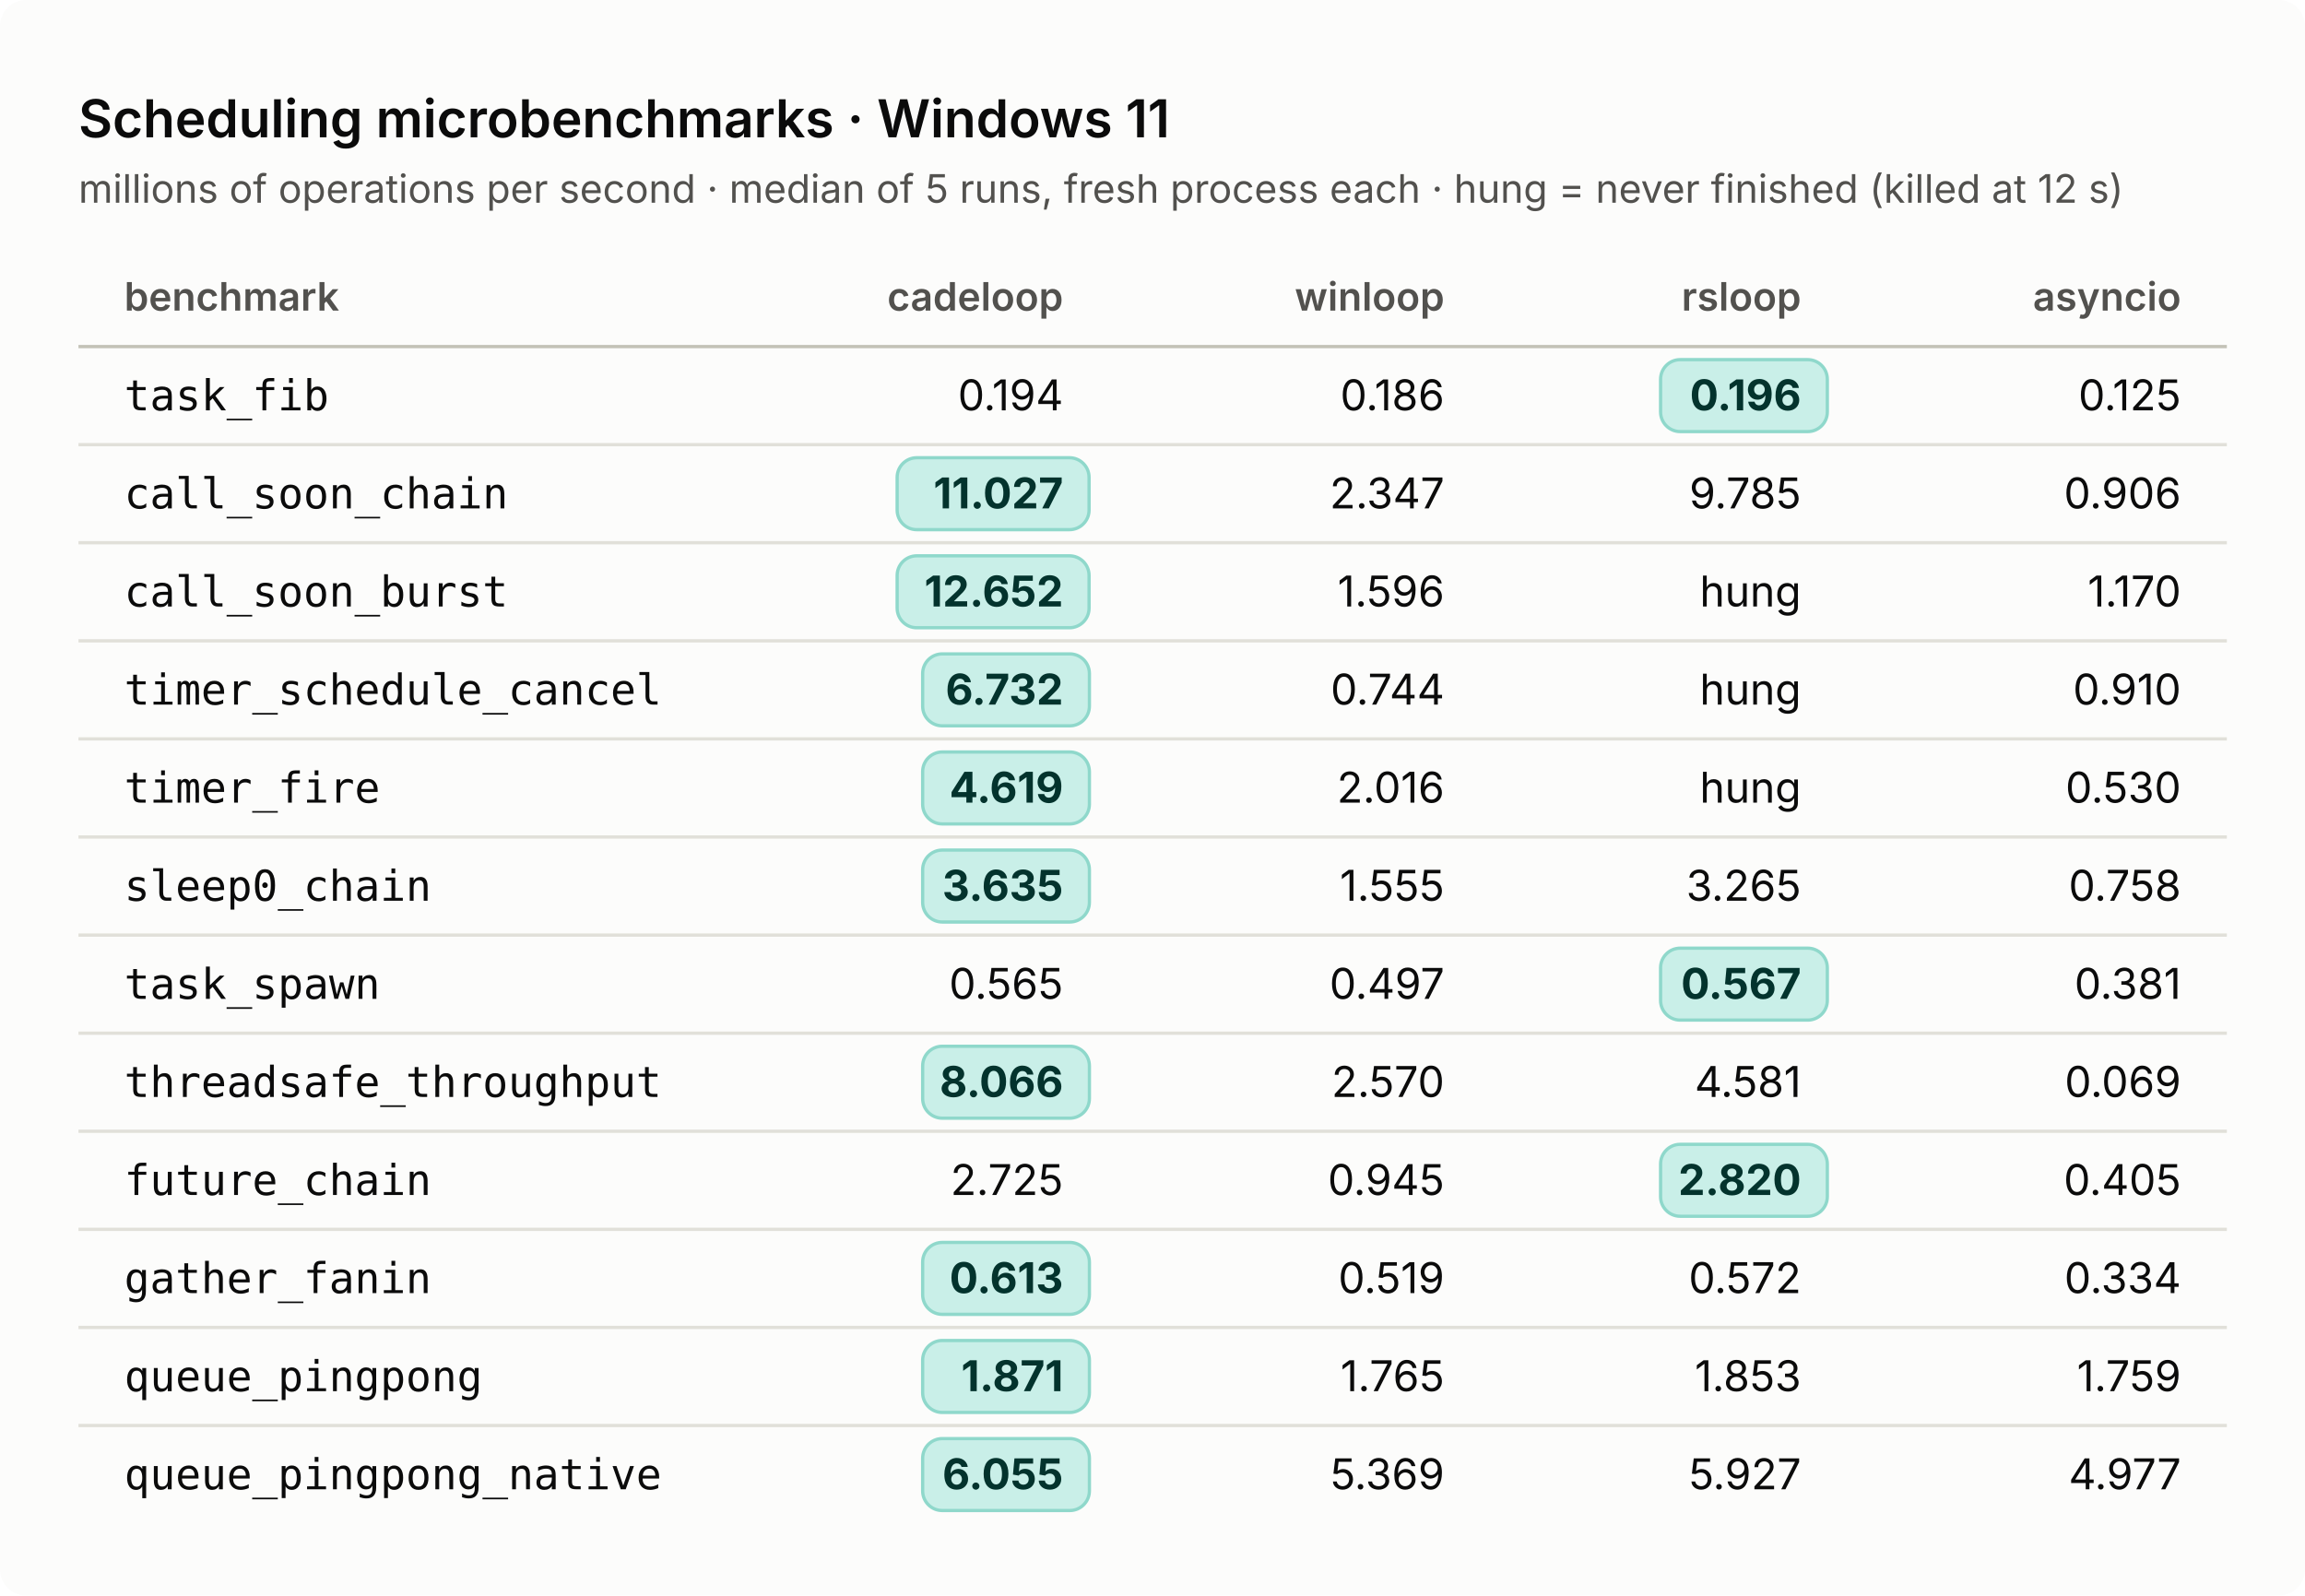
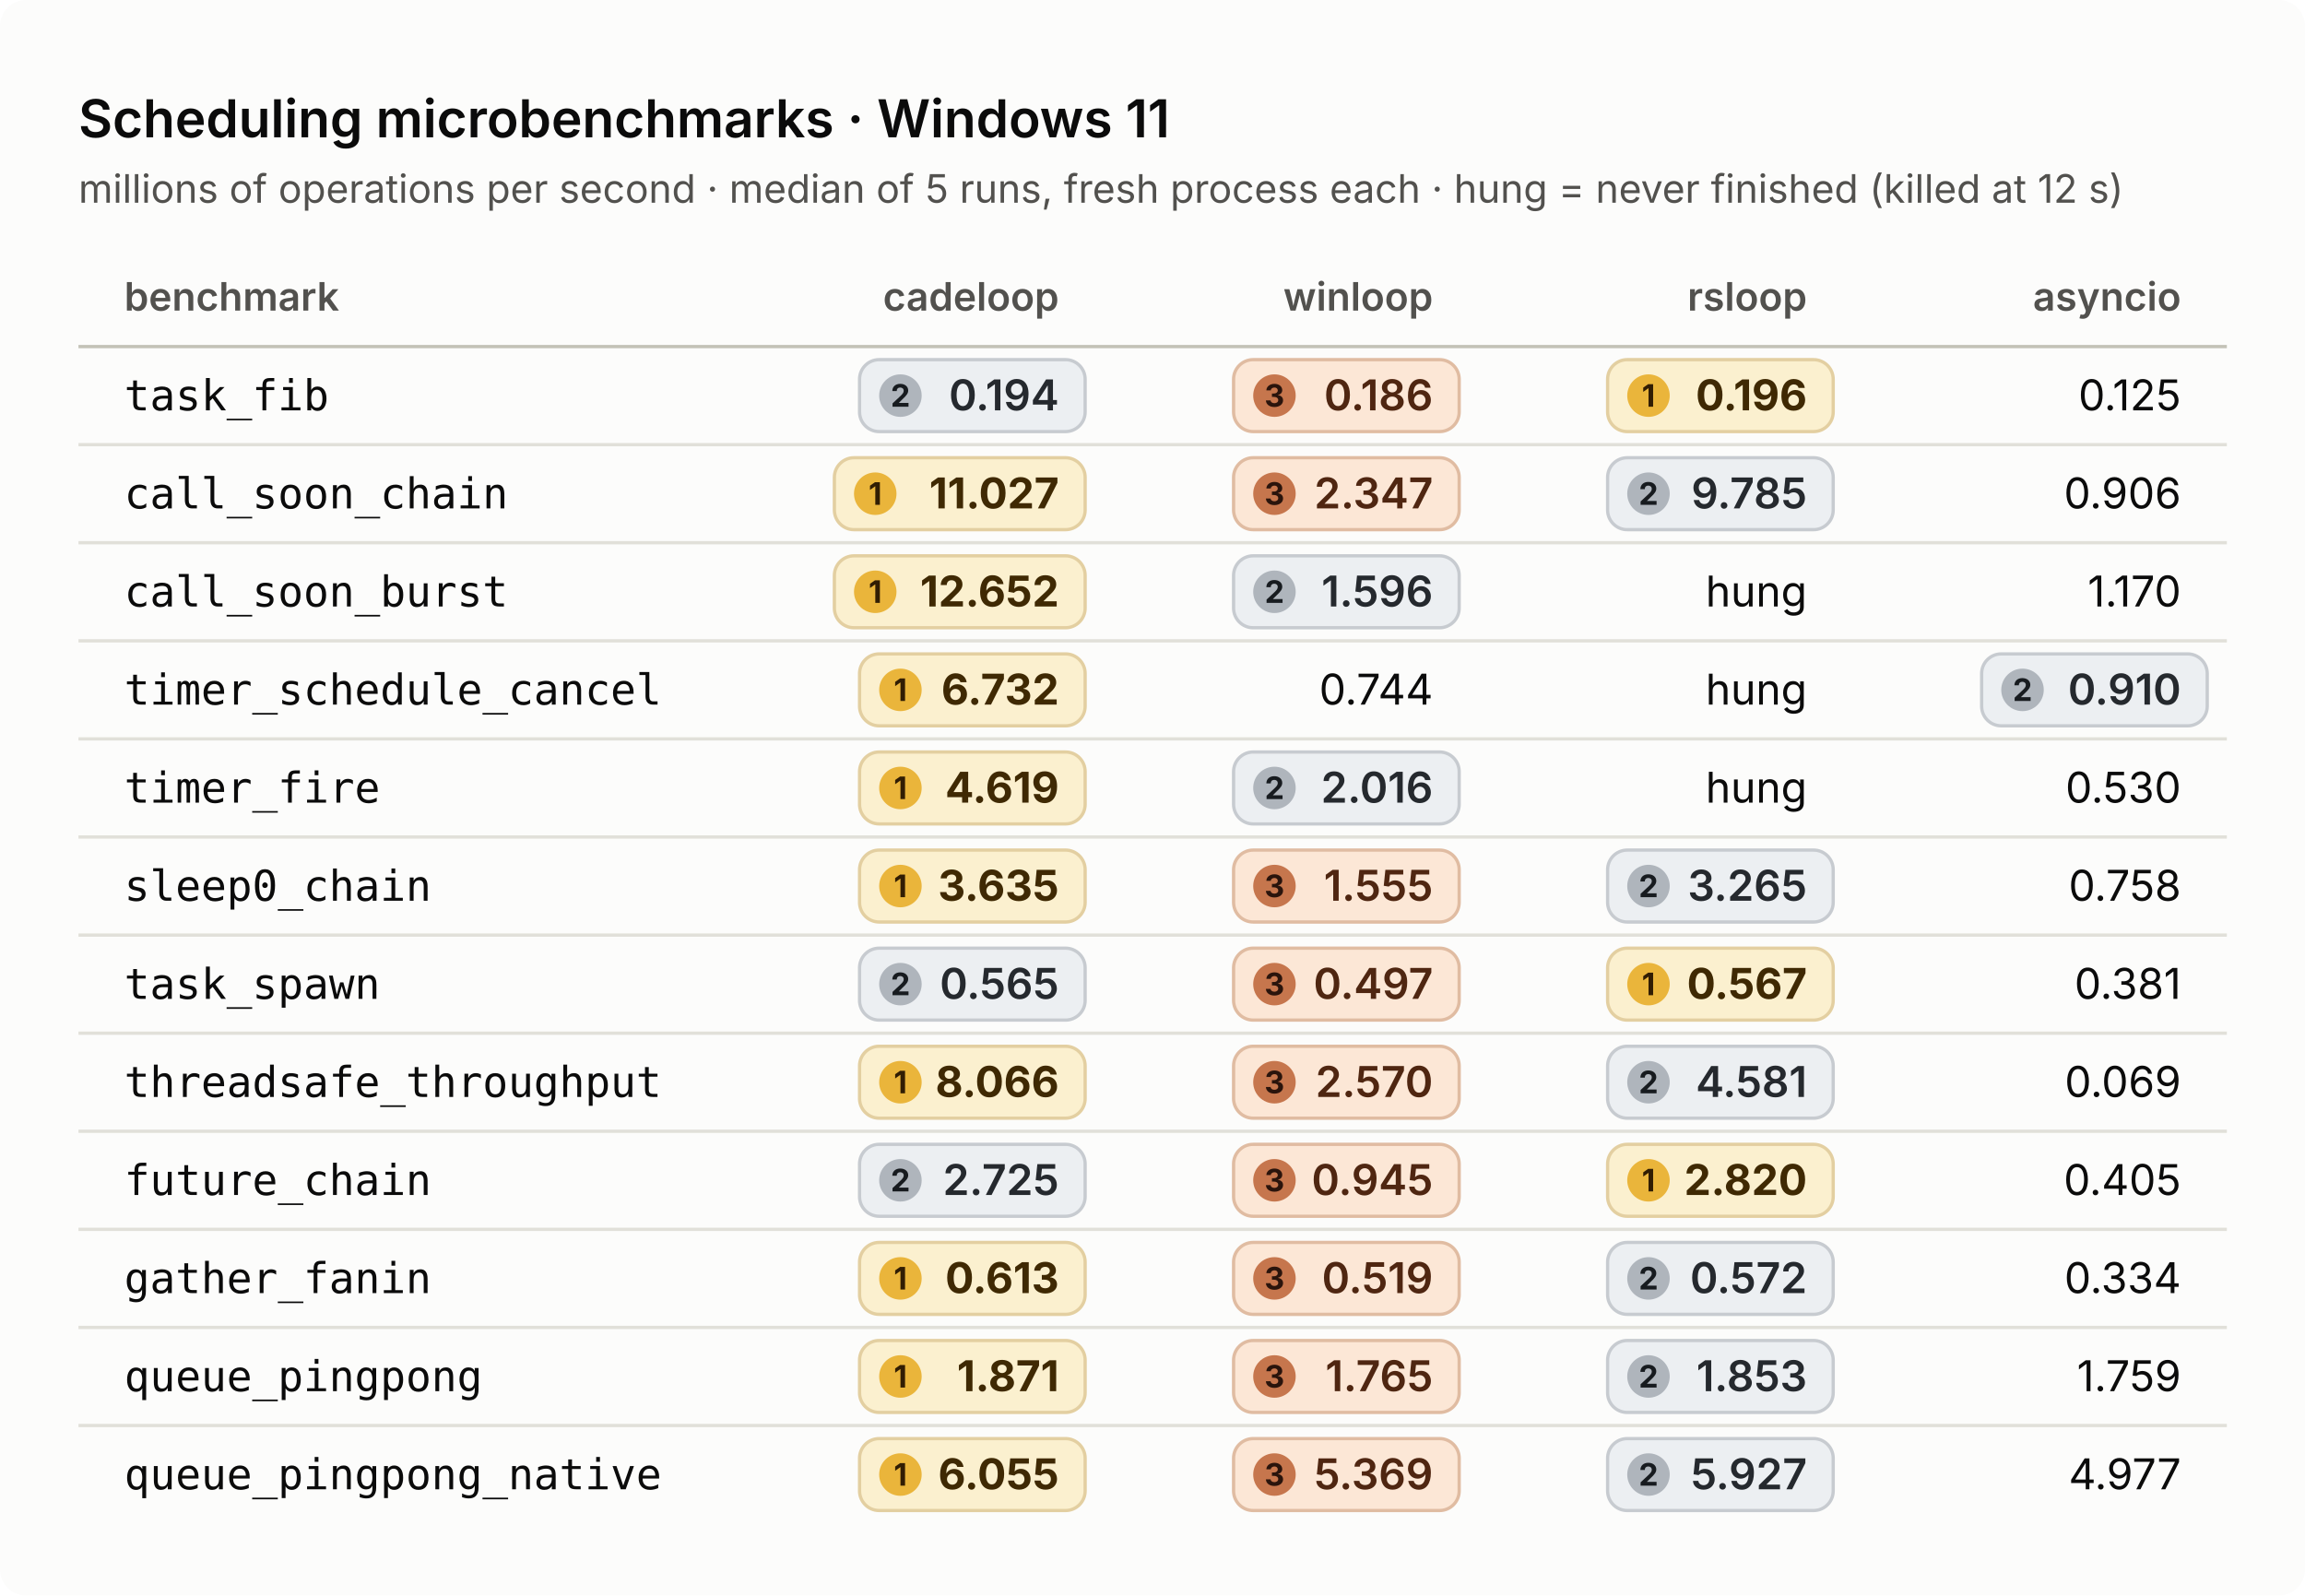
<svg xmlns="http://www.w3.org/2000/svg" viewBox="0 0 705 488" width="705" height="488" font-family="system-ui, -apple-system, 'Segoe UI', sans-serif">
  <rect width="705" height="488" fill="#fcfcfb" rx="8" />
  <text x="24" y="42" font-size="16" font-weight="600" fill="#0b0b0b">Scheduling microbenchmarks · Windows 11</text>
  <text x="24" y="62" font-size="12" fill="#52514e">millions of operations per second · median of 5 runs, fresh process each · hung = never finished (killed at 12 s)</text>
  <text x="38.0" y="95.0" font-size="12" font-weight="600" fill="#52514e">benchmark</text>
-   <text x="325.2" y="95.0" font-size="12" font-weight="600" text-anchor="end" fill="#52514e">cadeloop</text>
-   <text x="441.8" y="95.0" font-size="12" font-weight="600" text-anchor="end" fill="#52514e">winloop</text>
-   <text x="550.9" y="95.0" font-size="12" font-weight="600" text-anchor="end" fill="#52514e">rsloop</text>
+   <text x="323.9" y="95.0" font-size="12" font-weight="600" text-anchor="end" fill="#52514e">cadeloop</text>
+   <text x="438.3" y="95.0" font-size="12" font-weight="600" text-anchor="end" fill="#52514e">winloop</text>
+   <text x="552.7" y="95.0" font-size="12" font-weight="600" text-anchor="end" fill="#52514e">rsloop</text>
  <text x="667.1" y="95.0" font-size="12" font-weight="600" text-anchor="end" fill="#52514e">asyncio</text>
  <line x1="24" y1="106.0" x2="681.1" y2="106.0" stroke="#c3c2b7" stroke-width="1" />
  <text x="38.0" y="125.5" font-size="13" font-family="ui-monospace, SFMono-Regular, Menlo, Consolas, monospace" fill="#0b0b0b">task_fib</text>
-   <text x="325.2" y="125.5" font-size="13" text-anchor="end" fill="#0b0b0b">0.194</text>
-   <text x="441.8" y="125.5" font-size="13" text-anchor="end" fill="#0b0b0b">0.186</text>
-   <rect x="507.9" y="110.0" width="51.0" height="22" rx="6" fill="#c9efe8" stroke="#8fd8cb" stroke-width="1" />
-   <text x="550.9" y="125.5" font-size="13" text-anchor="end" font-weight="700" fill="#03332d">0.196</text>
+   <rect x="262.9" y="110.0" width="69.0" height="22" rx="6" fill="#eceff2" stroke="#c7cbd0" stroke-width="1" />
+   <circle cx="275.4" cy="121.0" r="6.5" fill="#afb5bc" />
+   <text x="275.4" y="124.4" font-size="9.5" font-weight="700" text-anchor="middle" fill="#171b1f">2</text>
+   <text x="323.9" y="125.5" font-size="13" text-anchor="end" font-weight="600" fill="#25292e">0.194</text>
+   <rect x="377.3" y="110.0" width="69.0" height="22" rx="6" fill="#fce7d6" stroke="#e0bca2" stroke-width="1" />
+   <circle cx="389.8" cy="121.0" r="6.5" fill="#c6764d" />
+   <text x="389.8" y="124.4" font-size="9.5" font-weight="700" text-anchor="middle" fill="#2a140c">3</text>
+   <text x="438.3" y="125.5" font-size="13" text-anchor="end" font-weight="600" fill="#4f2611">0.186</text>
+   <rect x="491.7" y="110.0" width="69.0" height="22" rx="6" fill="#fbf0cf" stroke="#e3cfa1" stroke-width="1" />
+   <circle cx="504.2" cy="121.0" r="6.5" fill="#eab53b" />
+   <text x="504.2" y="124.4" font-size="9.5" font-weight="700" text-anchor="middle" fill="#311d03">1</text>
+   <text x="552.7" y="125.5" font-size="13" text-anchor="end" font-weight="700" fill="#3f2903">0.196</text>
  <text x="667.1" y="125.5" font-size="13" text-anchor="end" fill="#0b0b0b">0.125</text>
  <line x1="24" y1="136.0" x2="681.1" y2="136.0" stroke="#e1e0d9" stroke-width="1" />
  <text x="38.0" y="155.5" font-size="13" font-family="ui-monospace, SFMono-Regular, Menlo, Consolas, monospace" fill="#0b0b0b">call_soon_chain</text>
-   <rect x="274.4" y="140.0" width="58.7" height="22" rx="6" fill="#c9efe8" stroke="#8fd8cb" stroke-width="1" />
-   <text x="325.2" y="155.5" font-size="13" text-anchor="end" font-weight="700" fill="#03332d">11.027</text>
-   <text x="441.8" y="155.5" font-size="13" text-anchor="end" fill="#0b0b0b">2.347</text>
-   <text x="550.9" y="155.5" font-size="13" text-anchor="end" fill="#0b0b0b">9.785</text>
+   <rect x="255.2" y="140.0" width="76.7" height="22" rx="6" fill="#fbf0cf" stroke="#e3cfa1" stroke-width="1" />
+   <circle cx="267.7" cy="151.0" r="6.5" fill="#eab53b" />
+   <text x="267.7" y="154.4" font-size="9.5" font-weight="700" text-anchor="middle" fill="#311d03">1</text>
+   <text x="323.9" y="155.5" font-size="13" text-anchor="end" font-weight="700" fill="#3f2903">11.027</text>
+   <rect x="377.3" y="140.0" width="69.0" height="22" rx="6" fill="#fce7d6" stroke="#e0bca2" stroke-width="1" />
+   <circle cx="389.8" cy="151.0" r="6.5" fill="#c6764d" />
+   <text x="389.8" y="154.4" font-size="9.5" font-weight="700" text-anchor="middle" fill="#2a140c">3</text>
+   <text x="438.3" y="155.5" font-size="13" text-anchor="end" font-weight="600" fill="#4f2611">2.347</text>
+   <rect x="491.7" y="140.0" width="69.0" height="22" rx="6" fill="#eceff2" stroke="#c7cbd0" stroke-width="1" />
+   <circle cx="504.2" cy="151.0" r="6.5" fill="#afb5bc" />
+   <text x="504.2" y="154.4" font-size="9.5" font-weight="700" text-anchor="middle" fill="#171b1f">2</text>
+   <text x="552.7" y="155.5" font-size="13" text-anchor="end" font-weight="600" fill="#25292e">9.785</text>
  <text x="667.1" y="155.5" font-size="13" text-anchor="end" fill="#0b0b0b">0.906</text>
  <line x1="24" y1="166.0" x2="681.1" y2="166.0" stroke="#e1e0d9" stroke-width="1" />
  <text x="38.0" y="185.5" font-size="13" font-family="ui-monospace, SFMono-Regular, Menlo, Consolas, monospace" fill="#0b0b0b">call_soon_burst</text>
-   <rect x="274.4" y="170.0" width="58.7" height="22" rx="6" fill="#c9efe8" stroke="#8fd8cb" stroke-width="1" />
-   <text x="325.2" y="185.5" font-size="13" text-anchor="end" font-weight="700" fill="#03332d">12.652</text>
-   <text x="441.8" y="185.5" font-size="13" text-anchor="end" fill="#0b0b0b">1.596</text>
-   <text x="550.9" y="185.5" font-size="13" text-anchor="end" fill="#0b0b0b">hung</text>
+   <rect x="255.2" y="170.0" width="76.7" height="22" rx="6" fill="#fbf0cf" stroke="#e3cfa1" stroke-width="1" />
+   <circle cx="267.7" cy="181.0" r="6.5" fill="#eab53b" />
+   <text x="267.7" y="184.4" font-size="9.5" font-weight="700" text-anchor="middle" fill="#311d03">1</text>
+   <text x="323.9" y="185.5" font-size="13" text-anchor="end" font-weight="700" fill="#3f2903">12.652</text>
+   <rect x="377.3" y="170.0" width="69.0" height="22" rx="6" fill="#eceff2" stroke="#c7cbd0" stroke-width="1" />
+   <circle cx="389.8" cy="181.0" r="6.5" fill="#afb5bc" />
+   <text x="389.8" y="184.4" font-size="9.5" font-weight="700" text-anchor="middle" fill="#171b1f">2</text>
+   <text x="438.3" y="185.5" font-size="13" text-anchor="end" font-weight="600" fill="#25292e">1.596</text>
+   <text x="552.7" y="185.5" font-size="13" text-anchor="end" fill="#0b0b0b">hung</text>
  <text x="667.1" y="185.5" font-size="13" text-anchor="end" fill="#0b0b0b">1.170</text>
  <line x1="24" y1="196.0" x2="681.1" y2="196.0" stroke="#e1e0d9" stroke-width="1" />
  <text x="38.0" y="215.5" font-size="13" font-family="ui-monospace, SFMono-Regular, Menlo, Consolas, monospace" fill="#0b0b0b">timer_schedule_cancel</text>
-   <rect x="282.2" y="200.0" width="51.0" height="22" rx="6" fill="#c9efe8" stroke="#8fd8cb" stroke-width="1" />
-   <text x="325.2" y="215.5" font-size="13" text-anchor="end" font-weight="700" fill="#03332d">6.732</text>
-   <text x="441.8" y="215.5" font-size="13" text-anchor="end" fill="#0b0b0b">0.744</text>
-   <text x="550.9" y="215.5" font-size="13" text-anchor="end" fill="#0b0b0b">hung</text>
-   <text x="667.1" y="215.5" font-size="13" text-anchor="end" fill="#0b0b0b">0.910</text>
+   <rect x="262.9" y="200.0" width="69.0" height="22" rx="6" fill="#fbf0cf" stroke="#e3cfa1" stroke-width="1" />
+   <circle cx="275.4" cy="211.0" r="6.5" fill="#eab53b" />
+   <text x="275.4" y="214.4" font-size="9.5" font-weight="700" text-anchor="middle" fill="#311d03">1</text>
+   <text x="323.9" y="215.5" font-size="13" text-anchor="end" font-weight="700" fill="#3f2903">6.732</text>
+   <text x="438.3" y="215.5" font-size="13" text-anchor="end" fill="#0b0b0b">0.744</text>
+   <text x="552.7" y="215.5" font-size="13" text-anchor="end" fill="#0b0b0b">hung</text>
+   <rect x="606.1" y="200.0" width="69.0" height="22" rx="6" fill="#eceff2" stroke="#c7cbd0" stroke-width="1" />
+   <circle cx="618.6" cy="211.0" r="6.5" fill="#afb5bc" />
+   <text x="618.6" y="214.4" font-size="9.5" font-weight="700" text-anchor="middle" fill="#171b1f">2</text>
+   <text x="667.1" y="215.5" font-size="13" text-anchor="end" font-weight="600" fill="#25292e">0.910</text>
  <line x1="24" y1="226.0" x2="681.1" y2="226.0" stroke="#e1e0d9" stroke-width="1" />
  <text x="38.0" y="245.5" font-size="13" font-family="ui-monospace, SFMono-Regular, Menlo, Consolas, monospace" fill="#0b0b0b">timer_fire</text>
-   <rect x="282.2" y="230.0" width="51.0" height="22" rx="6" fill="#c9efe8" stroke="#8fd8cb" stroke-width="1" />
-   <text x="325.2" y="245.5" font-size="13" text-anchor="end" font-weight="700" fill="#03332d">4.619</text>
-   <text x="441.8" y="245.5" font-size="13" text-anchor="end" fill="#0b0b0b">2.016</text>
-   <text x="550.9" y="245.5" font-size="13" text-anchor="end" fill="#0b0b0b">hung</text>
+   <rect x="262.9" y="230.0" width="69.0" height="22" rx="6" fill="#fbf0cf" stroke="#e3cfa1" stroke-width="1" />
+   <circle cx="275.4" cy="241.0" r="6.5" fill="#eab53b" />
+   <text x="275.4" y="244.4" font-size="9.5" font-weight="700" text-anchor="middle" fill="#311d03">1</text>
+   <text x="323.9" y="245.5" font-size="13" text-anchor="end" font-weight="700" fill="#3f2903">4.619</text>
+   <rect x="377.3" y="230.0" width="69.0" height="22" rx="6" fill="#eceff2" stroke="#c7cbd0" stroke-width="1" />
+   <circle cx="389.8" cy="241.0" r="6.5" fill="#afb5bc" />
+   <text x="389.8" y="244.4" font-size="9.5" font-weight="700" text-anchor="middle" fill="#171b1f">2</text>
+   <text x="438.3" y="245.5" font-size="13" text-anchor="end" font-weight="600" fill="#25292e">2.016</text>
+   <text x="552.7" y="245.5" font-size="13" text-anchor="end" fill="#0b0b0b">hung</text>
  <text x="667.1" y="245.5" font-size="13" text-anchor="end" fill="#0b0b0b">0.530</text>
  <line x1="24" y1="256.0" x2="681.1" y2="256.0" stroke="#e1e0d9" stroke-width="1" />
  <text x="38.0" y="275.5" font-size="13" font-family="ui-monospace, SFMono-Regular, Menlo, Consolas, monospace" fill="#0b0b0b">sleep0_chain</text>
-   <rect x="282.2" y="260.0" width="51.0" height="22" rx="6" fill="#c9efe8" stroke="#8fd8cb" stroke-width="1" />
-   <text x="325.2" y="275.5" font-size="13" text-anchor="end" font-weight="700" fill="#03332d">3.635</text>
-   <text x="441.8" y="275.5" font-size="13" text-anchor="end" fill="#0b0b0b">1.555</text>
-   <text x="550.9" y="275.5" font-size="13" text-anchor="end" fill="#0b0b0b">3.265</text>
+   <rect x="262.9" y="260.0" width="69.0" height="22" rx="6" fill="#fbf0cf" stroke="#e3cfa1" stroke-width="1" />
+   <circle cx="275.4" cy="271.0" r="6.5" fill="#eab53b" />
+   <text x="275.4" y="274.4" font-size="9.5" font-weight="700" text-anchor="middle" fill="#311d03">1</text>
+   <text x="323.9" y="275.5" font-size="13" text-anchor="end" font-weight="700" fill="#3f2903">3.635</text>
+   <rect x="377.3" y="260.0" width="69.0" height="22" rx="6" fill="#fce7d6" stroke="#e0bca2" stroke-width="1" />
+   <circle cx="389.8" cy="271.0" r="6.5" fill="#c6764d" />
+   <text x="389.8" y="274.4" font-size="9.5" font-weight="700" text-anchor="middle" fill="#2a140c">3</text>
+   <text x="438.3" y="275.5" font-size="13" text-anchor="end" font-weight="600" fill="#4f2611">1.555</text>
+   <rect x="491.7" y="260.0" width="69.0" height="22" rx="6" fill="#eceff2" stroke="#c7cbd0" stroke-width="1" />
+   <circle cx="504.2" cy="271.0" r="6.5" fill="#afb5bc" />
+   <text x="504.2" y="274.4" font-size="9.5" font-weight="700" text-anchor="middle" fill="#171b1f">2</text>
+   <text x="552.7" y="275.5" font-size="13" text-anchor="end" font-weight="600" fill="#25292e">3.265</text>
  <text x="667.1" y="275.5" font-size="13" text-anchor="end" fill="#0b0b0b">0.758</text>
  <line x1="24" y1="286.0" x2="681.1" y2="286.0" stroke="#e1e0d9" stroke-width="1" />
  <text x="38.0" y="305.5" font-size="13" font-family="ui-monospace, SFMono-Regular, Menlo, Consolas, monospace" fill="#0b0b0b">task_spawn</text>
-   <text x="325.2" y="305.5" font-size="13" text-anchor="end" fill="#0b0b0b">0.565</text>
-   <text x="441.8" y="305.5" font-size="13" text-anchor="end" fill="#0b0b0b">0.497</text>
-   <rect x="507.9" y="290.0" width="51.0" height="22" rx="6" fill="#c9efe8" stroke="#8fd8cb" stroke-width="1" />
-   <text x="550.9" y="305.5" font-size="13" text-anchor="end" font-weight="700" fill="#03332d">0.567</text>
+   <rect x="262.9" y="290.0" width="69.0" height="22" rx="6" fill="#eceff2" stroke="#c7cbd0" stroke-width="1" />
+   <circle cx="275.4" cy="301.0" r="6.5" fill="#afb5bc" />
+   <text x="275.4" y="304.4" font-size="9.5" font-weight="700" text-anchor="middle" fill="#171b1f">2</text>
+   <text x="323.9" y="305.5" font-size="13" text-anchor="end" font-weight="600" fill="#25292e">0.565</text>
+   <rect x="377.3" y="290.0" width="69.0" height="22" rx="6" fill="#fce7d6" stroke="#e0bca2" stroke-width="1" />
+   <circle cx="389.8" cy="301.0" r="6.5" fill="#c6764d" />
+   <text x="389.8" y="304.4" font-size="9.5" font-weight="700" text-anchor="middle" fill="#2a140c">3</text>
+   <text x="438.3" y="305.5" font-size="13" text-anchor="end" font-weight="600" fill="#4f2611">0.497</text>
+   <rect x="491.7" y="290.0" width="69.0" height="22" rx="6" fill="#fbf0cf" stroke="#e3cfa1" stroke-width="1" />
+   <circle cx="504.2" cy="301.0" r="6.5" fill="#eab53b" />
+   <text x="504.2" y="304.4" font-size="9.5" font-weight="700" text-anchor="middle" fill="#311d03">1</text>
+   <text x="552.7" y="305.5" font-size="13" text-anchor="end" font-weight="700" fill="#3f2903">0.567</text>
  <text x="667.1" y="305.5" font-size="13" text-anchor="end" fill="#0b0b0b">0.381</text>
  <line x1="24" y1="316.0" x2="681.1" y2="316.0" stroke="#e1e0d9" stroke-width="1" />
  <text x="38.0" y="335.5" font-size="13" font-family="ui-monospace, SFMono-Regular, Menlo, Consolas, monospace" fill="#0b0b0b">threadsafe_throughput</text>
-   <rect x="282.2" y="320.0" width="51.0" height="22" rx="6" fill="#c9efe8" stroke="#8fd8cb" stroke-width="1" />
-   <text x="325.2" y="335.5" font-size="13" text-anchor="end" font-weight="700" fill="#03332d">8.066</text>
-   <text x="441.8" y="335.5" font-size="13" text-anchor="end" fill="#0b0b0b">2.570</text>
-   <text x="550.9" y="335.5" font-size="13" text-anchor="end" fill="#0b0b0b">4.581</text>
+   <rect x="262.9" y="320.0" width="69.0" height="22" rx="6" fill="#fbf0cf" stroke="#e3cfa1" stroke-width="1" />
+   <circle cx="275.4" cy="331.0" r="6.5" fill="#eab53b" />
+   <text x="275.4" y="334.4" font-size="9.5" font-weight="700" text-anchor="middle" fill="#311d03">1</text>
+   <text x="323.9" y="335.5" font-size="13" text-anchor="end" font-weight="700" fill="#3f2903">8.066</text>
+   <rect x="377.3" y="320.0" width="69.0" height="22" rx="6" fill="#fce7d6" stroke="#e0bca2" stroke-width="1" />
+   <circle cx="389.8" cy="331.0" r="6.5" fill="#c6764d" />
+   <text x="389.8" y="334.4" font-size="9.5" font-weight="700" text-anchor="middle" fill="#2a140c">3</text>
+   <text x="438.3" y="335.5" font-size="13" text-anchor="end" font-weight="600" fill="#4f2611">2.570</text>
+   <rect x="491.7" y="320.0" width="69.0" height="22" rx="6" fill="#eceff2" stroke="#c7cbd0" stroke-width="1" />
+   <circle cx="504.2" cy="331.0" r="6.5" fill="#afb5bc" />
+   <text x="504.2" y="334.4" font-size="9.5" font-weight="700" text-anchor="middle" fill="#171b1f">2</text>
+   <text x="552.7" y="335.5" font-size="13" text-anchor="end" font-weight="600" fill="#25292e">4.581</text>
  <text x="667.1" y="335.5" font-size="13" text-anchor="end" fill="#0b0b0b">0.069</text>
  <line x1="24" y1="346.0" x2="681.1" y2="346.0" stroke="#e1e0d9" stroke-width="1" />
  <text x="38.0" y="365.5" font-size="13" font-family="ui-monospace, SFMono-Regular, Menlo, Consolas, monospace" fill="#0b0b0b">future_chain</text>
-   <text x="325.2" y="365.5" font-size="13" text-anchor="end" fill="#0b0b0b">2.725</text>
-   <text x="441.8" y="365.5" font-size="13" text-anchor="end" fill="#0b0b0b">0.945</text>
-   <rect x="507.9" y="350.0" width="51.0" height="22" rx="6" fill="#c9efe8" stroke="#8fd8cb" stroke-width="1" />
-   <text x="550.9" y="365.5" font-size="13" text-anchor="end" font-weight="700" fill="#03332d">2.820</text>
+   <rect x="262.9" y="350.0" width="69.0" height="22" rx="6" fill="#eceff2" stroke="#c7cbd0" stroke-width="1" />
+   <circle cx="275.4" cy="361.0" r="6.5" fill="#afb5bc" />
+   <text x="275.4" y="364.4" font-size="9.5" font-weight="700" text-anchor="middle" fill="#171b1f">2</text>
+   <text x="323.9" y="365.5" font-size="13" text-anchor="end" font-weight="600" fill="#25292e">2.725</text>
+   <rect x="377.3" y="350.0" width="69.0" height="22" rx="6" fill="#fce7d6" stroke="#e0bca2" stroke-width="1" />
+   <circle cx="389.8" cy="361.0" r="6.5" fill="#c6764d" />
+   <text x="389.8" y="364.4" font-size="9.5" font-weight="700" text-anchor="middle" fill="#2a140c">3</text>
+   <text x="438.3" y="365.5" font-size="13" text-anchor="end" font-weight="600" fill="#4f2611">0.945</text>
+   <rect x="491.7" y="350.0" width="69.0" height="22" rx="6" fill="#fbf0cf" stroke="#e3cfa1" stroke-width="1" />
+   <circle cx="504.2" cy="361.0" r="6.5" fill="#eab53b" />
+   <text x="504.2" y="364.4" font-size="9.5" font-weight="700" text-anchor="middle" fill="#311d03">1</text>
+   <text x="552.7" y="365.5" font-size="13" text-anchor="end" font-weight="700" fill="#3f2903">2.820</text>
  <text x="667.1" y="365.5" font-size="13" text-anchor="end" fill="#0b0b0b">0.405</text>
  <line x1="24" y1="376.0" x2="681.1" y2="376.0" stroke="#e1e0d9" stroke-width="1" />
  <text x="38.0" y="395.5" font-size="13" font-family="ui-monospace, SFMono-Regular, Menlo, Consolas, monospace" fill="#0b0b0b">gather_fanin</text>
-   <rect x="282.2" y="380.0" width="51.0" height="22" rx="6" fill="#c9efe8" stroke="#8fd8cb" stroke-width="1" />
-   <text x="325.2" y="395.5" font-size="13" text-anchor="end" font-weight="700" fill="#03332d">0.613</text>
-   <text x="441.8" y="395.5" font-size="13" text-anchor="end" fill="#0b0b0b">0.519</text>
-   <text x="550.9" y="395.5" font-size="13" text-anchor="end" fill="#0b0b0b">0.572</text>
+   <rect x="262.9" y="380.0" width="69.0" height="22" rx="6" fill="#fbf0cf" stroke="#e3cfa1" stroke-width="1" />
+   <circle cx="275.4" cy="391.0" r="6.5" fill="#eab53b" />
+   <text x="275.4" y="394.4" font-size="9.5" font-weight="700" text-anchor="middle" fill="#311d03">1</text>
+   <text x="323.9" y="395.5" font-size="13" text-anchor="end" font-weight="700" fill="#3f2903">0.613</text>
+   <rect x="377.3" y="380.0" width="69.0" height="22" rx="6" fill="#fce7d6" stroke="#e0bca2" stroke-width="1" />
+   <circle cx="389.8" cy="391.0" r="6.5" fill="#c6764d" />
+   <text x="389.8" y="394.4" font-size="9.5" font-weight="700" text-anchor="middle" fill="#2a140c">3</text>
+   <text x="438.3" y="395.5" font-size="13" text-anchor="end" font-weight="600" fill="#4f2611">0.519</text>
+   <rect x="491.7" y="380.0" width="69.0" height="22" rx="6" fill="#eceff2" stroke="#c7cbd0" stroke-width="1" />
+   <circle cx="504.2" cy="391.0" r="6.5" fill="#afb5bc" />
+   <text x="504.2" y="394.4" font-size="9.5" font-weight="700" text-anchor="middle" fill="#171b1f">2</text>
+   <text x="552.7" y="395.5" font-size="13" text-anchor="end" font-weight="600" fill="#25292e">0.572</text>
  <text x="667.1" y="395.5" font-size="13" text-anchor="end" fill="#0b0b0b">0.334</text>
  <line x1="24" y1="406.0" x2="681.1" y2="406.0" stroke="#e1e0d9" stroke-width="1" />
  <text x="38.0" y="425.5" font-size="13" font-family="ui-monospace, SFMono-Regular, Menlo, Consolas, monospace" fill="#0b0b0b">queue_pingpong</text>
-   <rect x="282.2" y="410.0" width="51.0" height="22" rx="6" fill="#c9efe8" stroke="#8fd8cb" stroke-width="1" />
-   <text x="325.2" y="425.5" font-size="13" text-anchor="end" font-weight="700" fill="#03332d">1.871</text>
-   <text x="441.8" y="425.5" font-size="13" text-anchor="end" fill="#0b0b0b">1.765</text>
-   <text x="550.9" y="425.5" font-size="13" text-anchor="end" fill="#0b0b0b">1.853</text>
+   <rect x="262.9" y="410.0" width="69.0" height="22" rx="6" fill="#fbf0cf" stroke="#e3cfa1" stroke-width="1" />
+   <circle cx="275.4" cy="421.0" r="6.5" fill="#eab53b" />
+   <text x="275.4" y="424.4" font-size="9.5" font-weight="700" text-anchor="middle" fill="#311d03">1</text>
+   <text x="323.9" y="425.5" font-size="13" text-anchor="end" font-weight="700" fill="#3f2903">1.871</text>
+   <rect x="377.3" y="410.0" width="69.0" height="22" rx="6" fill="#fce7d6" stroke="#e0bca2" stroke-width="1" />
+   <circle cx="389.8" cy="421.0" r="6.5" fill="#c6764d" />
+   <text x="389.8" y="424.4" font-size="9.5" font-weight="700" text-anchor="middle" fill="#2a140c">3</text>
+   <text x="438.3" y="425.5" font-size="13" text-anchor="end" font-weight="600" fill="#4f2611">1.765</text>
+   <rect x="491.7" y="410.0" width="69.0" height="22" rx="6" fill="#eceff2" stroke="#c7cbd0" stroke-width="1" />
+   <circle cx="504.2" cy="421.0" r="6.5" fill="#afb5bc" />
+   <text x="504.2" y="424.4" font-size="9.5" font-weight="700" text-anchor="middle" fill="#171b1f">2</text>
+   <text x="552.7" y="425.5" font-size="13" text-anchor="end" font-weight="600" fill="#25292e">1.853</text>
  <text x="667.1" y="425.5" font-size="13" text-anchor="end" fill="#0b0b0b">1.759</text>
  <line x1="24" y1="436.0" x2="681.1" y2="436.0" stroke="#e1e0d9" stroke-width="1" />
  <text x="38.0" y="455.5" font-size="13" font-family="ui-monospace, SFMono-Regular, Menlo, Consolas, monospace" fill="#0b0b0b">queue_pingpong_native</text>
-   <rect x="282.2" y="440.0" width="51.0" height="22" rx="6" fill="#c9efe8" stroke="#8fd8cb" stroke-width="1" />
-   <text x="325.2" y="455.5" font-size="13" text-anchor="end" font-weight="700" fill="#03332d">6.055</text>
-   <text x="441.8" y="455.5" font-size="13" text-anchor="end" fill="#0b0b0b">5.369</text>
-   <text x="550.9" y="455.5" font-size="13" text-anchor="end" fill="#0b0b0b">5.927</text>
+   <rect x="262.9" y="440.0" width="69.0" height="22" rx="6" fill="#fbf0cf" stroke="#e3cfa1" stroke-width="1" />
+   <circle cx="275.4" cy="451.0" r="6.5" fill="#eab53b" />
+   <text x="275.4" y="454.4" font-size="9.5" font-weight="700" text-anchor="middle" fill="#311d03">1</text>
+   <text x="323.9" y="455.5" font-size="13" text-anchor="end" font-weight="700" fill="#3f2903">6.055</text>
+   <rect x="377.3" y="440.0" width="69.0" height="22" rx="6" fill="#fce7d6" stroke="#e0bca2" stroke-width="1" />
+   <circle cx="389.8" cy="451.0" r="6.5" fill="#c6764d" />
+   <text x="389.8" y="454.4" font-size="9.5" font-weight="700" text-anchor="middle" fill="#2a140c">3</text>
+   <text x="438.3" y="455.5" font-size="13" text-anchor="end" font-weight="600" fill="#4f2611">5.369</text>
+   <rect x="491.7" y="440.0" width="69.0" height="22" rx="6" fill="#eceff2" stroke="#c7cbd0" stroke-width="1" />
+   <circle cx="504.2" cy="451.0" r="6.5" fill="#afb5bc" />
+   <text x="504.2" y="454.4" font-size="9.5" font-weight="700" text-anchor="middle" fill="#171b1f">2</text>
+   <text x="552.7" y="455.5" font-size="13" text-anchor="end" font-weight="600" fill="#25292e">5.927</text>
  <text x="667.1" y="455.5" font-size="13" text-anchor="end" fill="#0b0b0b">4.977</text>
</svg>
